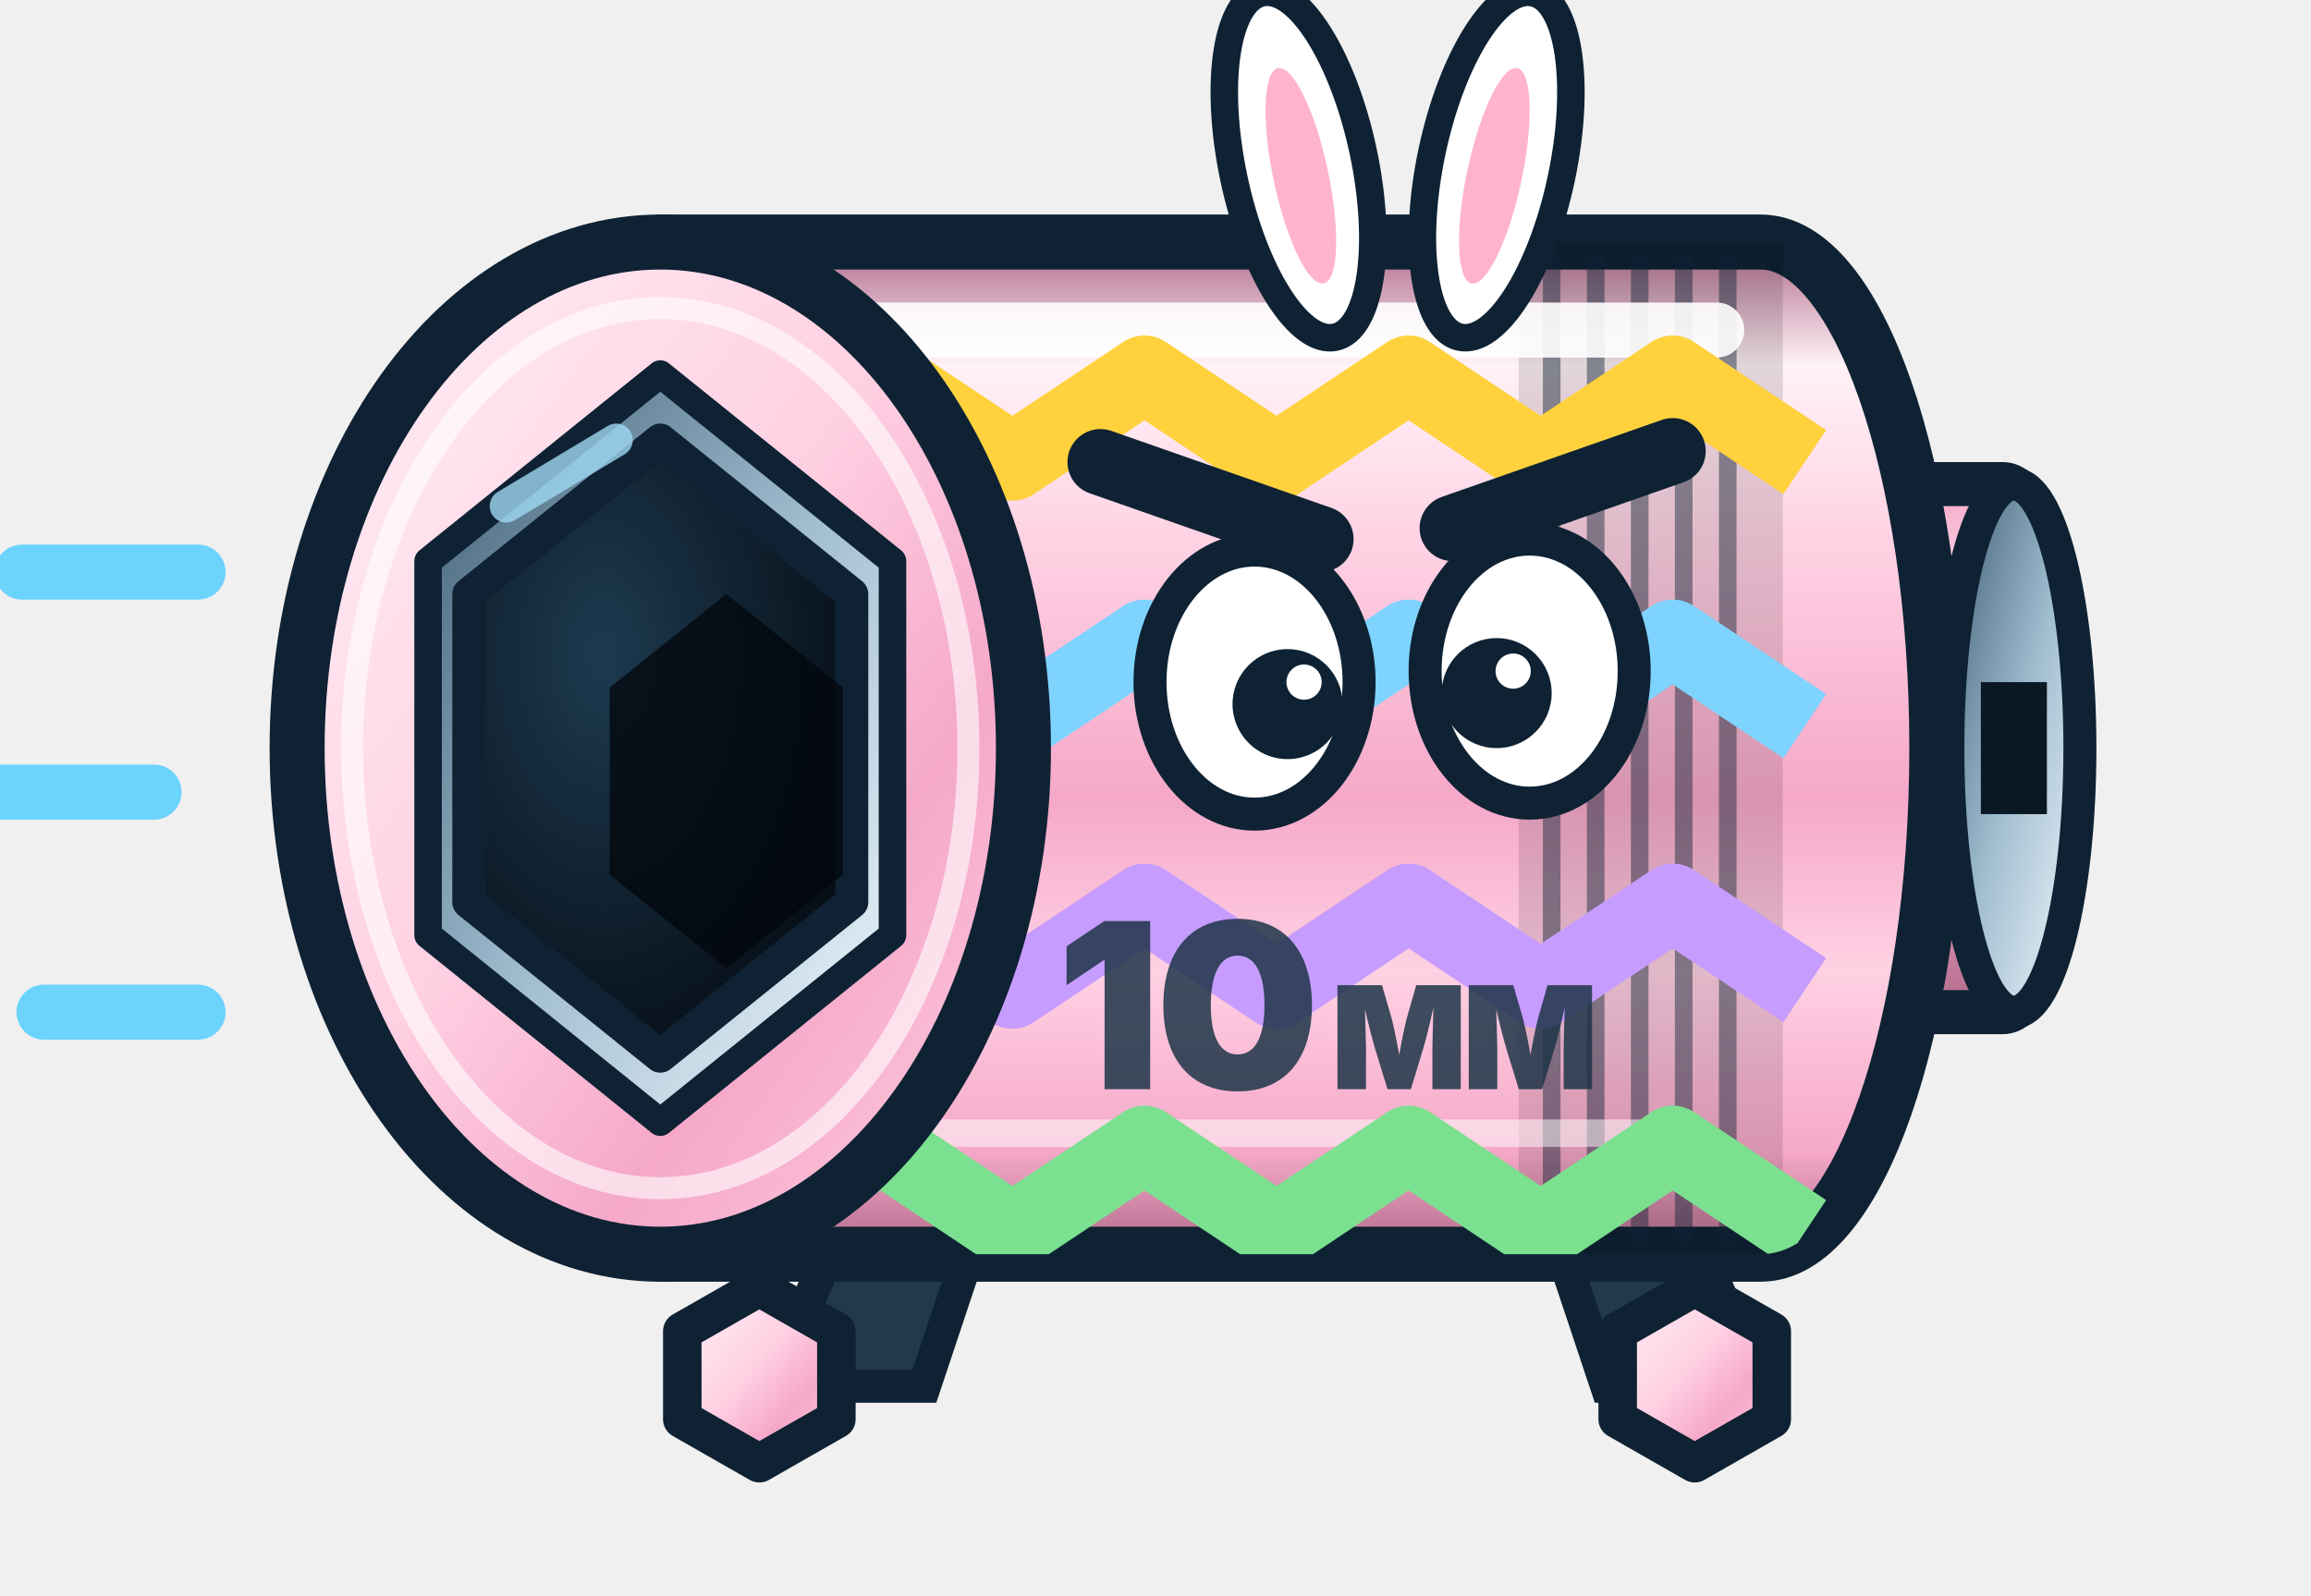
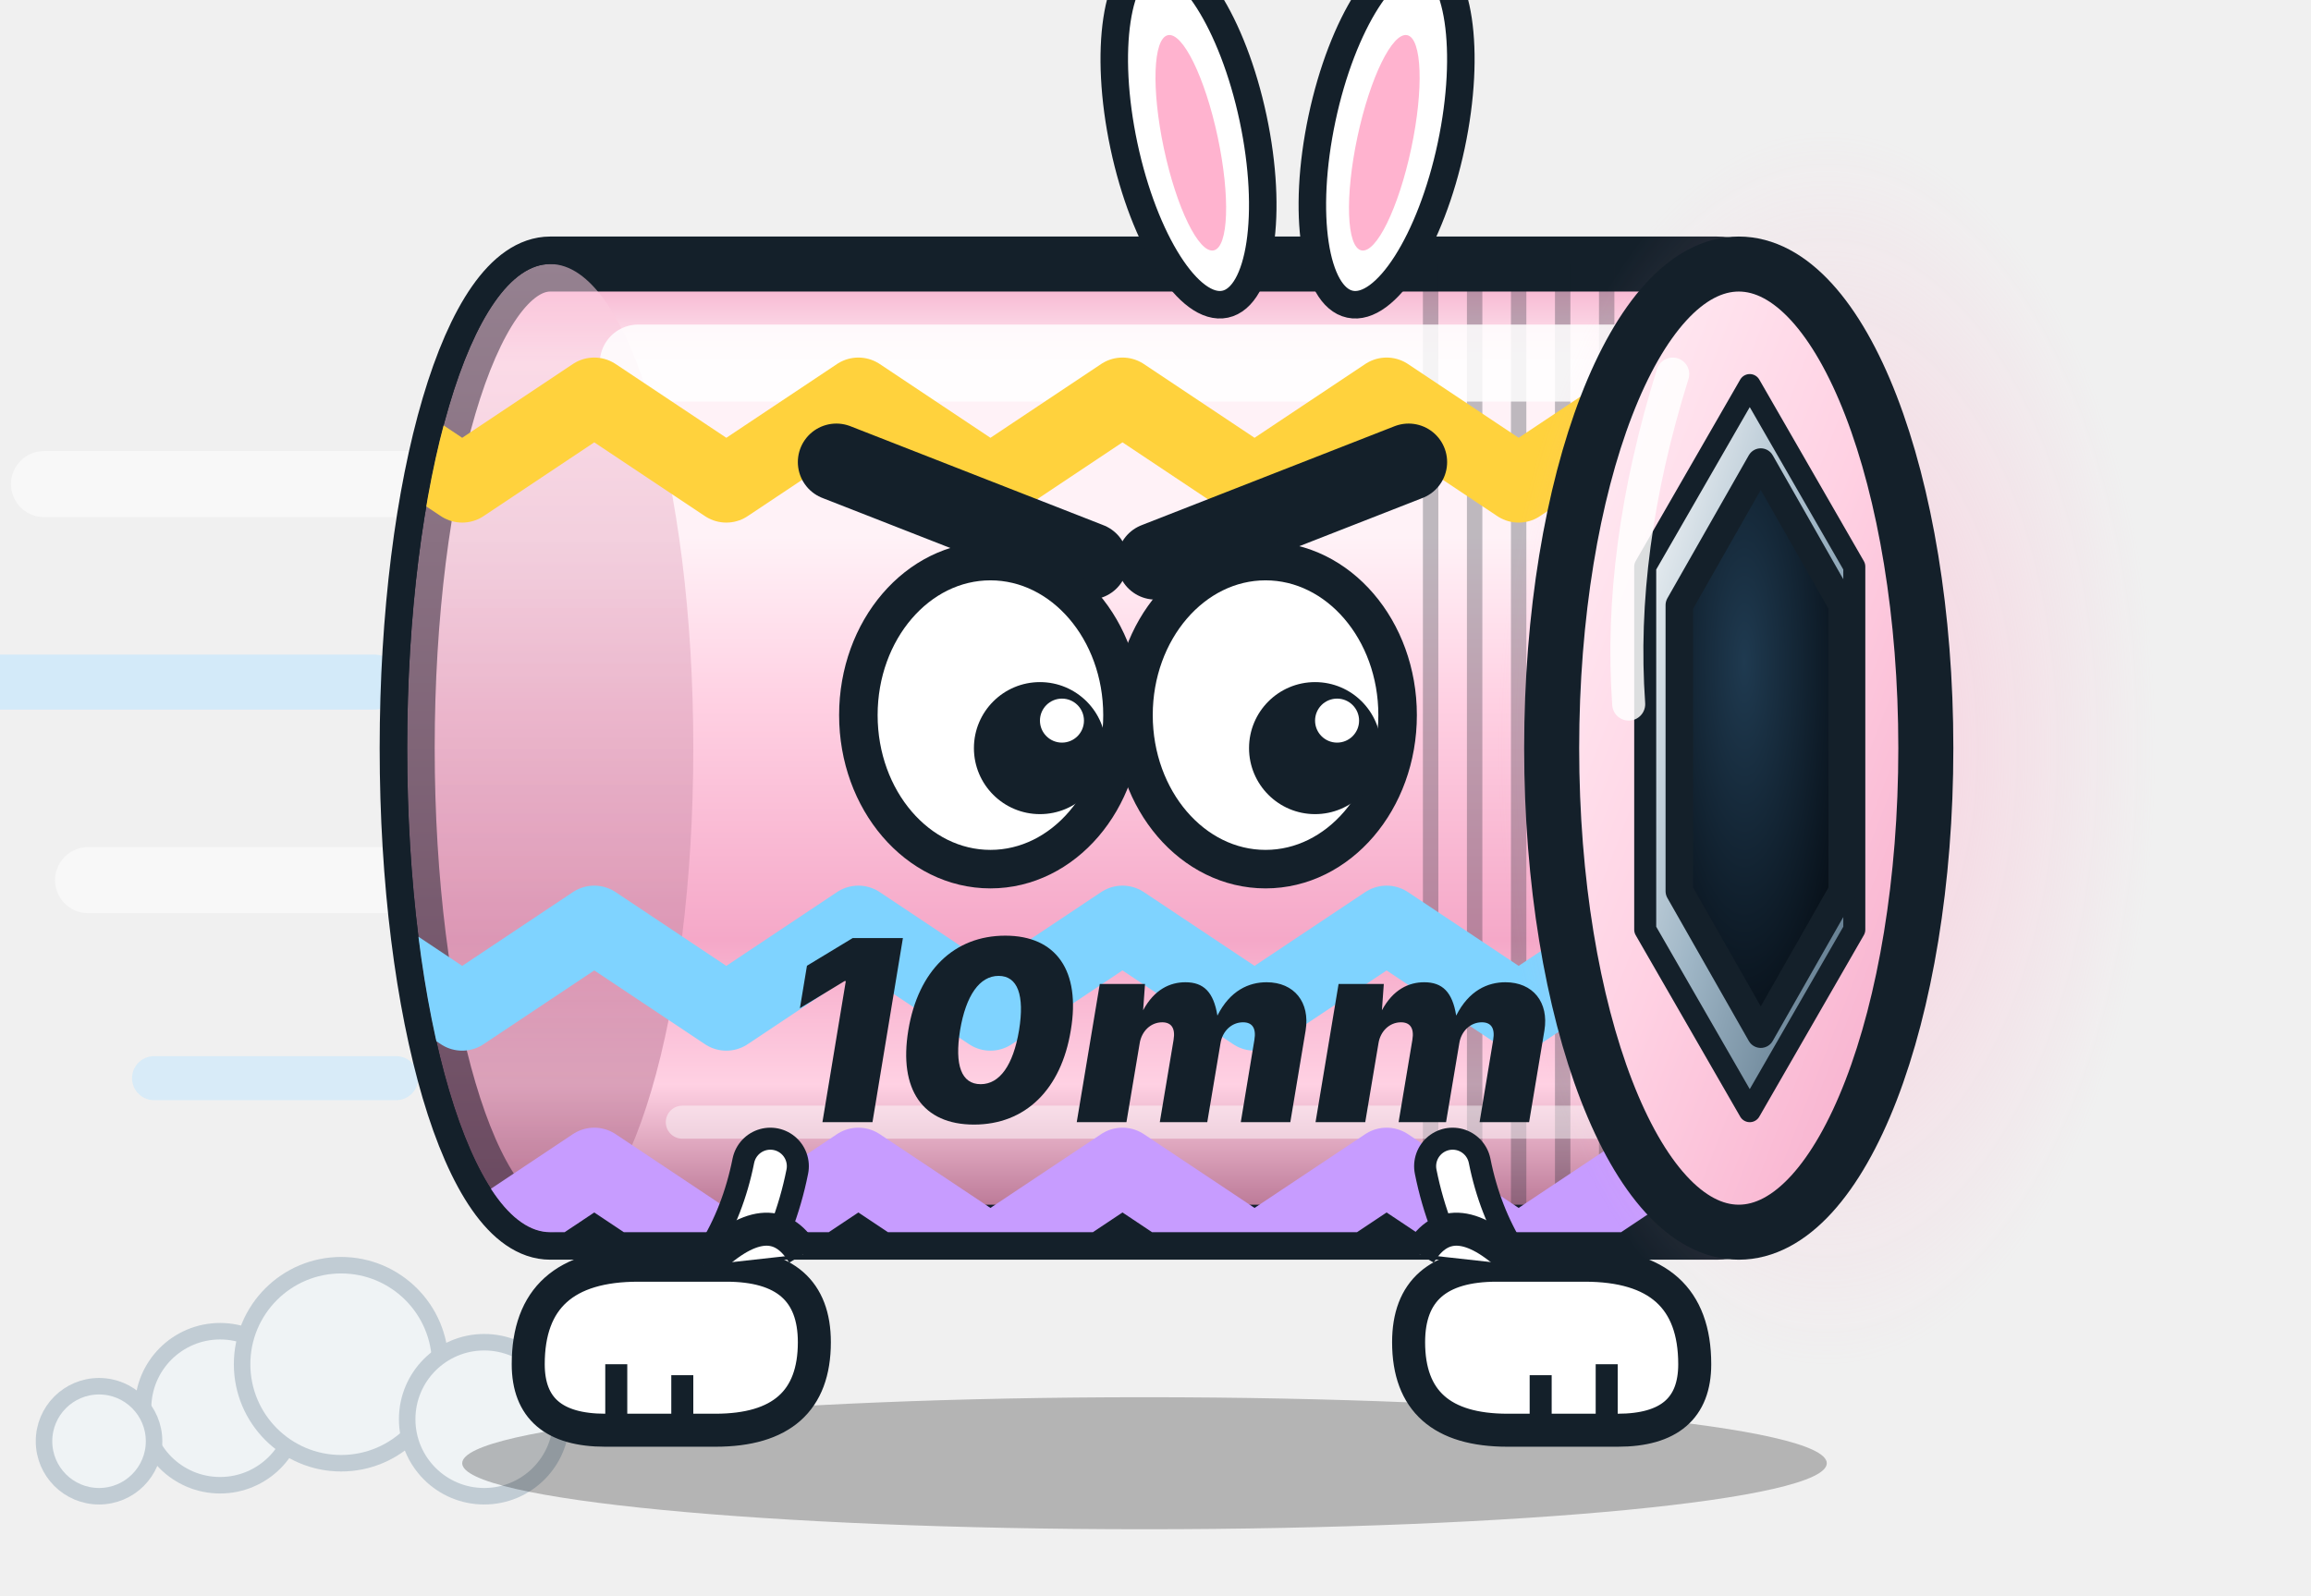
<svg xmlns="http://www.w3.org/2000/svg" viewBox="0 0 210 145">
  <defs>
    <linearGradient id="body" x2="0" y2="1">
-       <stop offset="0" stop-color="#b06a8a" />
-       <stop offset="0.12" stop-color="#fff2f7" />
-       <stop offset="0.3" stop-color="#ffd1e3" />
-       <stop offset="0.55" stop-color="#f5a8c8" />
-       <stop offset="0.72" stop-color="#ffd1e3" />
-       <stop offset="0.9" stop-color="#f5a8c8" />
+       <stop offset="0" stop-color="#f5a8c8" />
+       <stop offset="0.1" stop-color="#fff2f7" />
+       <stop offset="0.28" stop-color="#fff2f7" />
+       <stop offset="0.45" stop-color="#ffd1e3" />
+       <stop offset="0.7" stop-color="#f5a8c8" />
+       <stop offset="0.85" stop-color="#ffd1e3" />
      <stop offset="1" stop-color="#b06a8a" />
    </linearGradient>
    <linearGradient id="face" x1="0" y1="0" x2="1" y2="1">
      <stop offset="0" stop-color="#fff2f7" />
-       <stop offset="0.45" stop-color="#ffd1e3" />
-       <stop offset="0.7" stop-color="#f5a8c8" />
-       <stop offset="1" stop-color="#ffd1e3" />
+       <stop offset="0.5" stop-color="#ffd1e3" />
+       <stop offset="1" stop-color="#f5a8c8" />
    </linearGradient>
-     <linearGradient id="bevel" x1="0" y1="0" x2="1" y2="1">
-       <stop stop-color="#3a5a70" />
-       <stop offset=".5" stop-color="#9fbccf" />
-       <stop offset="1" stop-color="#f4fbff" />
+     <linearGradient id="drive" x2="0" y2="1">
+       <stop offset="0" stop-color="#ffd1e3" />
+       <stop offset="1" stop-color="#b06a8a" />
    </linearGradient>
-     <radialGradient id="hole" cx=".35" cy=".35" r=".8">
-       <stop stop-color="#1d3a50" />
+     <radialGradient id="hole" cx=".4" cy=".35" r=".8">
+       <stop stop-color="#1f3a50" />
      <stop offset="1" stop-color="#03080e" />
    </radialGradient>
-     <linearGradient id="drive" x2="0" y2="1">
-       <stop offset="0" stop-color="#f5a8c8" />
-       <stop offset="0.3" stop-color="#fff2f7" />
-       <stop offset="0.7" stop-color="#f5a8c8" />
-       <stop offset="1" stop-color="#b06a8a" />
+     <linearGradient id="bevel" x1="0" y1="0" x2="1" y2="1">
+       <stop stop-color="#ffffff" />
+       <stop offset=".5" stop-color="#9fb6c6" />
+       <stop offset="1" stop-color="#4f6a7e" />
    </linearGradient>
+     <radialGradient id="fglow" cx=".5" cy=".5" r=".5">
+       <stop stop-color="#ffb3cf" stop-opacity=".55" />
+       <stop offset="1" stop-color="#ffb3cf" stop-opacity="0" />
+     </radialGradient>
    <clipPath id="bodyclip">
-       <path d="M60 22H160A16 46 0 0 1 160 114H60Z" />
+       <path d="M50 24 H156 A16 44 0 0 1 156 112 H50 A13 44 0 0 1 50 24Z" />
    </clipPath>
  </defs>
-   <g stroke="#55ceff" stroke-width="5" stroke-linecap="round" opacity=".85">
-     <path d="M18 52H2M14 72H-2M18 92H4" />
+   <g stroke-linecap="round" fill="none">
+     <path d="M4 44 H40" stroke="#ffffff" stroke-width="6" opacity=".55" />
+     <path d="M0 62 H34" stroke="#bfe6ff" stroke-width="5" opacity=".6" />
+     <path d="M8 80 H38" stroke="#ffffff" stroke-width="6" opacity=".5" />
+     <path d="M14 98 H36" stroke="#bfe6ff" stroke-width="4" opacity=".5" />
  </g>
-   <g fill="#20394b" stroke="#0e2233" stroke-width="3">
-     <path d="M78 108 70 126h14l6-18z" />
-     <path d="M140 108 146 126h14l-8-18z" />
+   <g fill="#eef3f6" stroke="#b9c6cf" stroke-width="1.5" opacity=".85">
+     <circle cx="20" cy="128" r="7" />
+     <circle cx="31" cy="124" r="9" />
+     <circle cx="44" cy="129" r="7" />
+     <circle cx="9" cy="131" r="5" />
  </g>
-   <g stroke="#0e2233" stroke-width="3.5" stroke-linejoin="round" fill="url(#face)">
-     <polygon points="62,121 69,117 76,121 76,129 69,133 62,129" />
-     <polygon points="147,121 154,117 161,121 161,129 154,133 147,129" />
+   <ellipse cx="104" cy="133" rx="62" ry="6" fill="#000" opacity=".25" />
+   <path d="M50 24 H156 A16 44 0 0 1 156 112 H50 A13 44 0 0 1 50 24Z" fill="url(#body)" stroke="#14202a" stroke-width="5" stroke-linejoin="round" />
+   <g clip-path="url(#bodyclip)">
+     <ellipse cx="50" cy="68" rx="13" ry="44" fill="url(#drive)" opacity=".55" />
+     <g stroke="#14202a" stroke-width="1.4" opacity=".28">
+       <path d="M130 24 V112" />
+       <path d="M134 24 V112" />
+       <path d="M138 24 V112" />
+       <path d="M142 24 V112" />
+       <path d="M146 24 V112" />
+     </g>
+     <path d="M58 33 H150" stroke="#fff" stroke-width="7" stroke-linecap="round" opacity=".85" />
+     <path d="M62 102 H146" stroke="#fff" stroke-width="3" stroke-linecap="round" opacity=".45" />
+     <path d="M30 36 L30 36 L42 44 L54 36 L66 44 L78 36 L90 44 L102 36 L114 44 L126 36 L138 44 L150 36 L162 44 L174 36" stroke="#ffd23d" stroke-width="7" fill="none" stroke-linejoin="round" />
+     <path d="M30 84 L30 84 L42 92 L54 84 L66 92 L78 84 L90 92 L102 84 L114 92 L126 84 L138 92 L150 84 L162 92 L174 84" stroke="#7fd3ff" stroke-width="7" fill="none" stroke-linejoin="round" />
+     <path d="M30 106 L30 106 L42 114 L54 106 L66 114 L78 106 L90 114 L102 106 L114 114 L126 106 L138 114 L150 106 L162 114 L174 106" stroke="#c79cff" stroke-width="7" fill="none" stroke-linejoin="round" />
  </g>
-   <path d="M160 44h22a6 24 0 0 1 0 48h-22z" fill="url(#drive)" stroke="#0e2233" stroke-width="4" />
-   <ellipse cx="183" cy="68" rx="6" ry="24" fill="url(#bevel)" stroke="#0e2233" stroke-width="3" />
-   <rect x="180" y="62" width="6" height="12" fill="#0a1824" />
-   <path d="M60 22H160A16 46 0 0 1 160 114H60Z" fill="url(#body)" stroke="#0e2233" stroke-width="5" stroke-linejoin="round" />
-   <g clip-path="url(#bodyclip)">
-     <rect x="138" y="22" width="24" height="92" fill="#000" opacity=".12" />
-     <g stroke="#0e2233" stroke-width="1.6" opacity=".45">
-       <line x1="141" y1="23" x2="141" y2="113" />
-       <line x1="145" y1="23" x2="145" y2="113" />
-       <line x1="149" y1="23" x2="149" y2="113" />
-       <line x1="153" y1="23" x2="153" y2="113" />
-       <line x1="157" y1="23" x2="157" y2="113" />
+   <ellipse cx="166" cy="68" rx="30" ry="56" fill="url(#fglow)" />
+   <ellipse cx="158" cy="68" rx="17" ry="44" fill="url(#face)" stroke="#14202a" stroke-width="5" />
+   <polygon points="159.0,101.0 149.5,84.5 149.5,51.5 159.0,35.0 168.5,51.5 168.5,84.5" fill="url(#bevel)" stroke="#14202a" stroke-width="2" stroke-linejoin="round" />
+   <polygon points="160.0,94.0 152.6,81.0 152.6,55.0 160.0,42.0 167.4,55.0 167.4,81.0" fill="url(#hole)" stroke="#14202a" stroke-width="2.5" stroke-linejoin="round" />
+   <path d="M152 34 Q147 50 148 64" stroke="#fff" stroke-width="3" fill="none" stroke-linecap="round" opacity=".85" />
+   <path d="M76 42 L99 51" stroke="#14202a" stroke-width="7" stroke-linecap="round" />
+   <path d="M128 42 L105 51" stroke="#14202a" stroke-width="7" stroke-linecap="round" />
+   <ellipse cx="90" cy="65" rx="12" ry="14" fill="#fff" stroke="#14202a" stroke-width="3.5" />
+   <ellipse cx="115" cy="65" rx="12" ry="14" fill="#fff" stroke="#14202a" stroke-width="3.5" />
+   <circle cx="94.5" cy="68" r="6" fill="#14202a" />
+   <circle cx="119.5" cy="68" r="6" fill="#14202a" />
+   <circle cx="96.5" cy="65.5" r="2" fill="#fff" />
+   <circle cx="121.5" cy="65.5" r="2" fill="#fff" />
+   <text x="71" y="102" font-family="Inter,Arial,sans-serif" font-size="23" font-style="italic" font-weight="900" fill="#14202a">10mm</text>
+   <g stroke="#14202a" stroke-width="3" stroke-linejoin="round" fill="#ffffff">
+     <g transform="translate(70 112) scale(1 1)">
+       <path d="M0 -6 q-2 10 -10 16" fill="none" stroke="#14202a" stroke-width="7" stroke-linecap="round" />
+       <path d="M0 -6 q-2 10 -10 16" fill="none" stroke="#ffffff" stroke-width="3" stroke-linecap="round" />
+       <path d="M-22 12 q0 -9 10 -9 h8 q8 0 8 7 q0 8 -9 8 h-10 q-7 0 -7 -6z" fill="#ffffff" />
+       <path d="M-6 3 q6 -6 9 -1" fill="#ffffff" />
+       <path d="M-14 18 v-6 M-8 18 v-5" stroke-width="2" />
    </g>
-     <path d="M74 30H156" stroke="#fff" stroke-width="5" stroke-linecap="round" opacity=".9" />
-     <path d="M74 103H150" stroke="#fff" stroke-width="2.5" stroke-linecap="round" opacity=".5" />
+     <g transform="translate(132 112) scale(-1 1)">
+       <path d="M0 -6 q-2 10 -10 16" fill="none" stroke="#14202a" stroke-width="7" stroke-linecap="round" />
+       <path d="M0 -6 q-2 10 -10 16" fill="none" stroke="#ffffff" stroke-width="3" stroke-linecap="round" />
+       <path d="M-22 12 q0 -9 10 -9 h8 q8 0 8 7 q0 8 -9 8 h-10 q-7 0 -7 -6z" fill="#ffffff" />
+       <path d="M-6 3 q6 -6 9 -1" fill="#ffffff" />
+       <path d="M-14 18 v-6 M-8 18 v-5" stroke-width="2" />
+     </g>
  </g>
-   <g clip-path="url(#bodyclip)">
-     <path d="M56 34 L56 34 L68 42 L80 34 L92 42 L104 34 L116 42 L128 34 L140 42 L152 34 L164 42" stroke="#ffd23d" stroke-width="7" fill="none" stroke-linejoin="round" />
-     <path d="M56 58 L56 58 L68 66 L80 58 L92 66 L104 58 L116 66 L128 58 L140 66 L152 58 L164 66" stroke="#7fd3ff" stroke-width="7" fill="none" stroke-linejoin="round" />
-     <path d="M56 82 L56 82 L68 90 L80 82 L92 90 L104 82 L116 90 L128 82 L140 90 L152 82 L164 90" stroke="#c79cff" stroke-width="7" fill="none" stroke-linejoin="round" />
-     <path d="M56 104 L56 104 L68 112 L80 104 L92 112 L104 104 L116 112 L128 104 L140 112 L152 104 L164 112" stroke="#7be08f" stroke-width="7" fill="none" stroke-linejoin="round" />
+   <g stroke="#14202a" stroke-width="2.5">
+     <ellipse cx="108" cy="12" rx="6" ry="16" fill="#fff" transform="rotate(-12 108 12)" />
+     <ellipse cx="126" cy="12" rx="6" ry="16" fill="#fff" transform="rotate(12 126 12)" />
  </g>
-   <ellipse cx="60" cy="68" rx="33" ry="46" fill="url(#face)" stroke="#0e2233" stroke-width="5" />
-   <ellipse cx="60" cy="68" rx="28" ry="40" fill="none" stroke="#ffffff" stroke-width="2" opacity=".6" />
-   <polygon points="60.0,102.0 38.9,85.0 38.9,51.0 60.0,34.0 81.1,51.0 81.1,85.0" fill="url(#bevel)" stroke="#0e2233" stroke-width="2.5" stroke-linejoin="round" />
-   <polygon points="60.0,96.0 42.6,82.0 42.6,54.0 60.0,40.0 77.4,54.0 77.4,82.0" fill="url(#hole)" stroke="#0e2233" stroke-width="3" stroke-linejoin="round" />
-   <polygon points="66.0,88.0 55.4,79.5 55.4,62.5 66.0,54.0 76.6,62.5 76.6,79.5" fill="#02060b" opacity=".75" />
-   <path d="M46 46L56 40" stroke="#9fd8f2" stroke-width="3" stroke-linecap="round" opacity=".8" />
-   <path d="M100 42 120 49M152 41 132 48" stroke="#0e2233" stroke-width="6" stroke-linecap="round" />
-   <ellipse cx="114" cy="62" rx="9.5" ry="12" fill="#fff" stroke="#0e2233" stroke-width="3" />
-   <ellipse cx="139" cy="61" rx="9.5" ry="12" fill="#fff" stroke="#0e2233" stroke-width="3" />
-   <circle cx="117" cy="64" r="5" fill="#0e2233" />
-   <circle cx="136" cy="63" r="5" fill="#0e2233" />
-   <circle cx="118.5" cy="62" r="1.6" fill="#fff" />
-   <circle cx="137.5" cy="61" r="1.6" fill="#fff" />
-   <text x="96" y="99" font-family="Inter,Arial,sans-serif" font-size="21" font-weight="900" fill="#1c3447" opacity=".85" letter-spacing="-.5">10<tspan font-size="13" dx="1">MM</tspan>
-   </text>
-   <g transform="translate(0 7)">
-     <g stroke="#0e2233" stroke-width="2.5">
-       <ellipse cx="118" cy="8" rx="6" ry="16" fill="#fff" transform="rotate(-12 118 8)" />
-       <ellipse cx="136" cy="8" rx="6" ry="16" fill="#fff" transform="rotate(12 136 8)" />
-     </g>
-     <ellipse cx="118" cy="9" rx="2.5" ry="10" fill="#ffb3cf" transform="rotate(-12 118 8)" />
-     <ellipse cx="136" cy="9" rx="2.5" ry="10" fill="#ffb3cf" transform="rotate(12 136 8)" />
-   </g>
+   <ellipse cx="108" cy="13" rx="2.5" ry="10" fill="#ffb3cf" transform="rotate(-12 108 12)" />
+   <ellipse cx="126" cy="13" rx="2.5" ry="10" fill="#ffb3cf" transform="rotate(12 126 12)" />
</svg>
